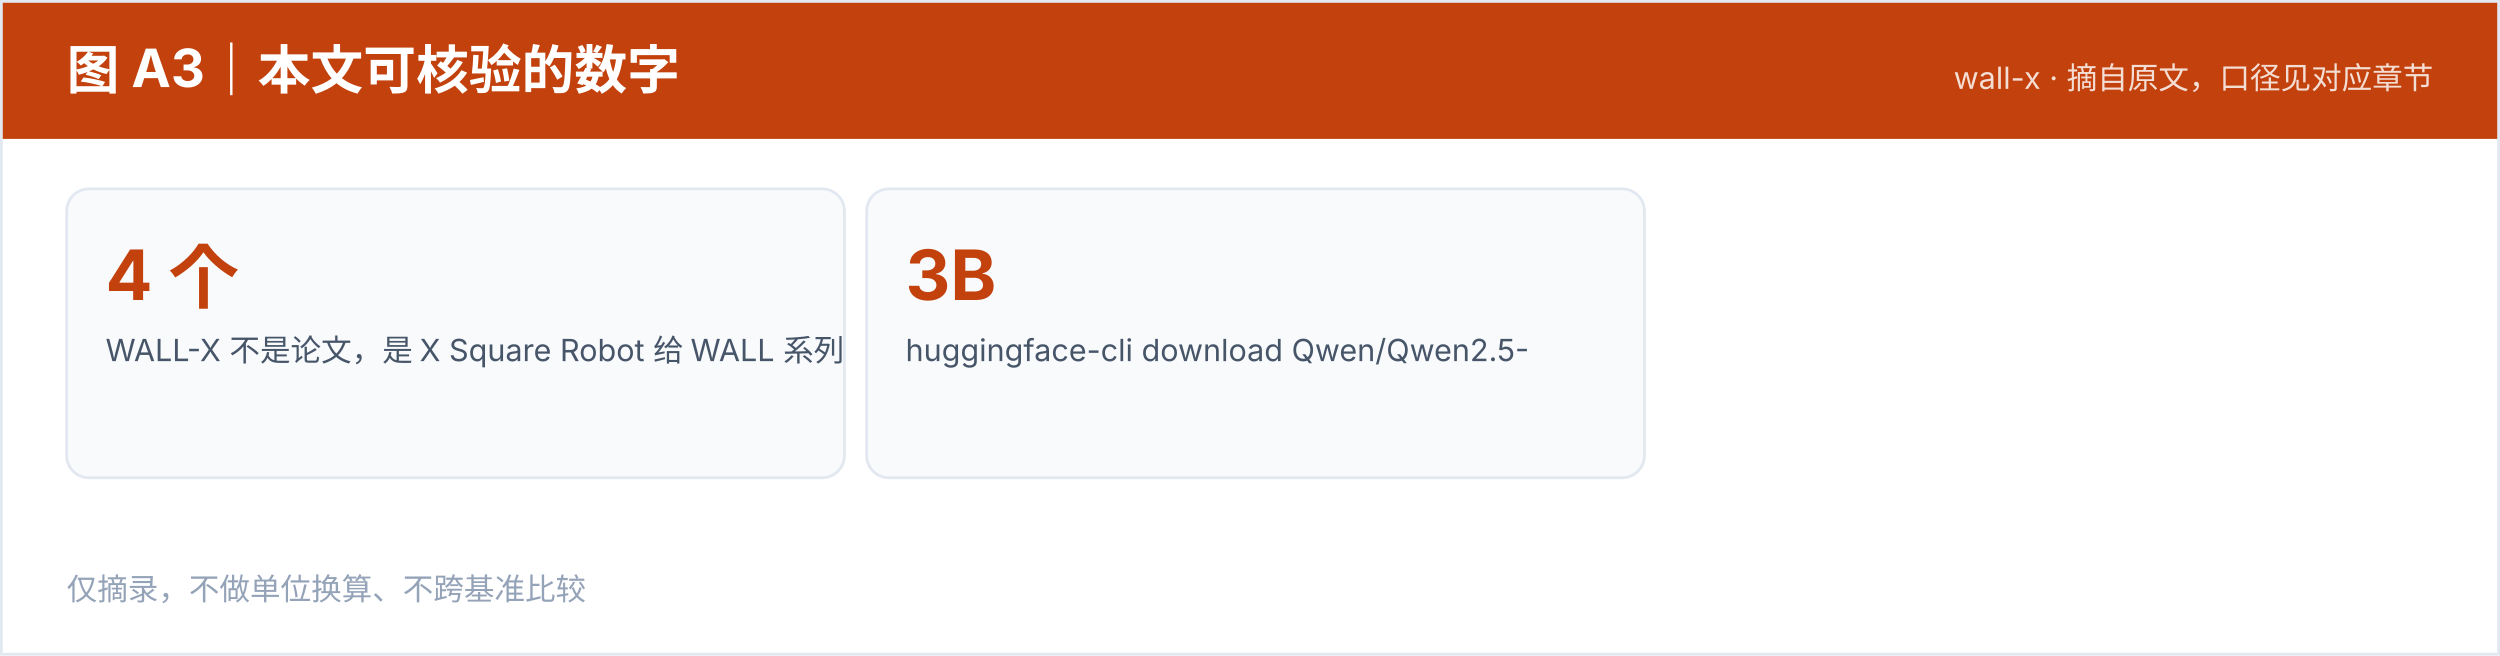
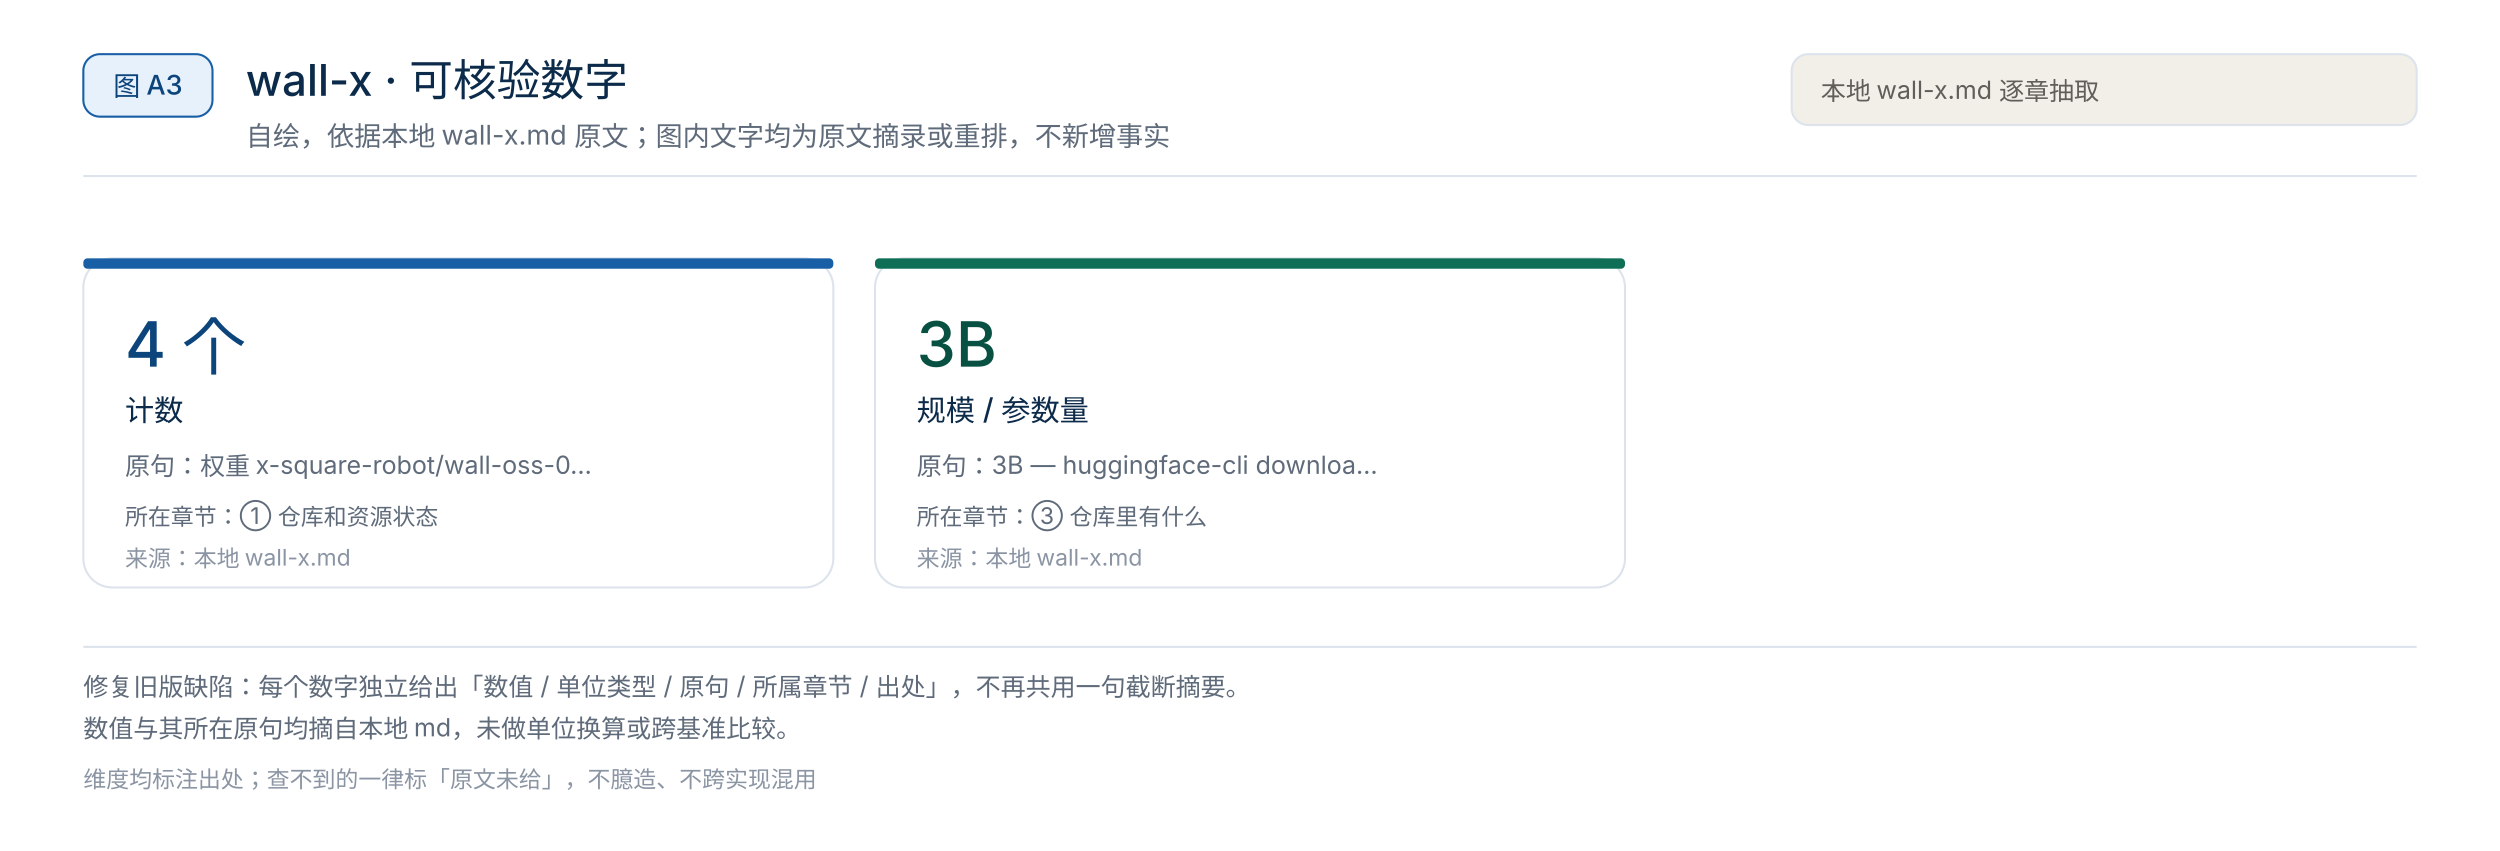
- <svg xmlns="http://www.w3.org/2000/svg" viewBox="0 0 900 236" width="900" height="236" font-family="PingFang SC, -apple-system, BlinkMacSystemFont, Microsoft YaHei, sans-serif">
-   <rect width="900" height="236" fill="#ffffff" />
-   <rect x="0" y="0" width="900" height="50" fill="#c2410c" />
-   <text x="24" y="32" font-size="19" fill="#ffffff" font-weight="700" text-anchor="start">图 A3｜本文可核验的数字</text>
-   <text x="876" y="32" font-size="11" fill="#ffffff" font-weight="400" text-anchor="end" opacity="0.82">wall-x · 摘自原文，口径见对应章节</text>
-   <rect x="24" y="68" width="280" height="104" rx="8" fill="#f8fafc" stroke="#e2e8f0" />
-   <text x="38" y="108" font-size="25" fill="#c2410c" font-weight="700" text-anchor="start">4 个</text>
-   <text x="38" y="130" font-size="11" fill="#475569" font-weight="400" text-anchor="start">WALL-X 不是论文，是 X Square Robot 给 WALL 系列</text>
-   <rect x="312" y="68" width="280" height="104" rx="8" fill="#f8fafc" stroke="#e2e8f0" />
-   <text x="326" y="108" font-size="25" fill="#c2410c" font-weight="700" text-anchor="start">3B</text>
-   <text x="326" y="130" font-size="11" fill="#475569" font-weight="400" text-anchor="start">huggingface-cli download Qwen/Qwen2.5-</text>
-   <text x="24" y="216" font-size="11" fill="#94a3b8" font-weight="400" text-anchor="start">仅摘录，不做单位换算、不跨基准比较</text>
-   <rect x="0.5" y="0.5" width="899" height="235" fill="none" stroke="#e2e8f0" />
+ <svg xmlns="http://www.w3.org/2000/svg" width="1200" height="408" viewBox="0 0 1200 408" role="img">
+   <defs>
+     <marker id="arrow" viewBox="0 0 10 10" refX="8" refY="5" markerWidth="6" markerHeight="6" orient="auto-start-reverse">
+       <path d="M2 1L8 5L2 9" fill="none" stroke="#185FA5" stroke-width="1.6" stroke-linecap="round" stroke-linejoin="round" />
+     </marker>
+   </defs>
+   <rect x="0" y="0" width="1200" height="408" rx="0" fill="#FFFFFF" stroke="#FFFFFF" stroke-width="1" />
+   <text x="118" y="46" font-family="-apple-system,BlinkMacSystemFont,'PingFang SC','Microsoft YaHei',sans-serif" font-size="21" font-weight="500" fill="#0C2B4A" text-anchor="start">wall-x · 可核验数字</text>
+   <text x="118" y="70" font-family="-apple-system,BlinkMacSystemFont,'PingFang SC','Microsoft YaHei',sans-serif" font-size="13" font-weight="400" fill="#5F6B7A" text-anchor="start">自绘，依据本地 wall-x.md 原文；图内文字均为原文摘录或重排，不新增事实</text>
+   <rect x="40" y="84" width="1120" height="1" rx="0" fill="#DDE3EC" stroke="#DDE3EC" stroke-width="0" />
+   <rect x="860" y="26" width="300" height="34" rx="8" fill="#F1EFE8" stroke="#DDE3EC" stroke-width="1" />
+   <text x="874" y="48" font-family="-apple-system,BlinkMacSystemFont,'PingFang SC','Microsoft YaHei',sans-serif" font-size="12" font-weight="400" fill="#5F5E5A" text-anchor="start">本地 wall-x.md 逐章抽取</text>
+   <rect x="40" y="26" width="62" height="30" rx="8" fill="#E6F1FB" stroke="#185FA5" stroke-width="1" />
+   <text x="71" y="46" font-family="-apple-system,BlinkMacSystemFont,'PingFang SC','Microsoft YaHei',sans-serif" font-size="13" font-weight="500" fill="#0C447C" text-anchor="middle">图 A3</text>
+   <rect x="40" y="124" width="360" height="158" rx="14" fill="#FFFFFF" stroke="#DDE3EC" stroke-width="1" />
+   <rect x="40" y="124" width="360" height="5" rx="2" fill="#185FA5" stroke="#185FA5" stroke-width="0" />
+   <text x="60" y="176" font-family="-apple-system,BlinkMacSystemFont,'PingFang SC','Microsoft YaHei',sans-serif" font-size="30" font-weight="500" fill="#0C447C" text-anchor="start">4 个</text>
+   <text x="60" y="202" font-family="-apple-system,BlinkMacSystemFont,'PingFang SC','Microsoft YaHei',sans-serif" font-size="14" font-weight="500" fill="#0C2B4A" text-anchor="start">计数</text>
+   <text x="60" y="228" font-family="-apple-system,BlinkMacSystemFont,'PingFang SC','Microsoft YaHei',sans-serif" font-size="12" font-weight="400" fill="#5F6B7A" text-anchor="start">原句：权重 x-square-robot/wall-oss-0…</text>
+   <text x="60" y="252" font-family="-apple-system,BlinkMacSystemFont,'PingFang SC','Microsoft YaHei',sans-serif" font-size="11" font-weight="400" fill="#5F6B7A" text-anchor="start">所在章节：① 仓库和资源状态</text>
+   <text x="60" y="272" font-family="-apple-system,BlinkMacSystemFont,'PingFang SC','Microsoft YaHei',sans-serif" font-size="11" font-weight="400" fill="#8A94A3" text-anchor="start">来源：本地 wall-x.md</text>
+   <rect x="420" y="124" width="360" height="158" rx="14" fill="#FFFFFF" stroke="#DDE3EC" stroke-width="1" />
+   <rect x="420" y="124" width="360" height="5" rx="2" fill="#0F6E56" stroke="#0F6E56" stroke-width="0" />
+   <text x="440" y="176" font-family="-apple-system,BlinkMacSystemFont,'PingFang SC','Microsoft YaHei',sans-serif" font-size="30" font-weight="500" fill="#085041" text-anchor="start">3B</text>
+   <text x="440" y="202" font-family="-apple-system,BlinkMacSystemFont,'PingFang SC','Microsoft YaHei',sans-serif" font-size="14" font-weight="500" fill="#0C2B4A" text-anchor="start">规模 / 参数量</text>
+   <text x="440" y="228" font-family="-apple-system,BlinkMacSystemFont,'PingFang SC','Microsoft YaHei',sans-serif" font-size="12" font-weight="400" fill="#5F6B7A" text-anchor="start">原句：3B — huggingface-cli downloa…</text>
+   <text x="440" y="252" font-family="-apple-system,BlinkMacSystemFont,'PingFang SC','Microsoft YaHei',sans-serif" font-size="11" font-weight="400" fill="#5F6B7A" text-anchor="start">所在章节：③ 仓库里有什么</text>
+   <text x="440" y="272" font-family="-apple-system,BlinkMacSystemFont,'PingFang SC','Microsoft YaHei',sans-serif" font-size="11" font-weight="400" fill="#8A94A3" text-anchor="start">来源：本地 wall-x.md</text>
+   <rect x="40" y="310" width="1120" height="1" rx="0" fill="#DDE3EC" stroke="#DDE3EC" stroke-width="0" />
+   <text x="40" y="334" font-family="-apple-system,BlinkMacSystemFont,'PingFang SC','Microsoft YaHei',sans-serif" font-size="12" font-weight="400" fill="#5F6B7A" text-anchor="start">修复旧版缺陷：每个数字独立给出「数值 / 单位类型 / 原句 / 所属章节 / 出处」，不再共用一句截断摘要。</text>
+   <text x="40" y="354" font-family="-apple-system,BlinkMacSystemFont,'PingFang SC','Microsoft YaHei',sans-serif" font-size="12" font-weight="400" fill="#5F6B7A" text-anchor="start">数值与其所在原句均摘自本地 md，未做单位换算或跨基准比较。</text>
+   <text x="40" y="378" font-family="-apple-system,BlinkMacSystemFont,'PingFang SC','Microsoft YaHei',sans-serif" font-size="11" font-weight="400" fill="#8A94A3" text-anchor="start">维度均标注出处；查不到的一律标「原文未给」，不臆造、不跨实现混用</text>
</svg>
